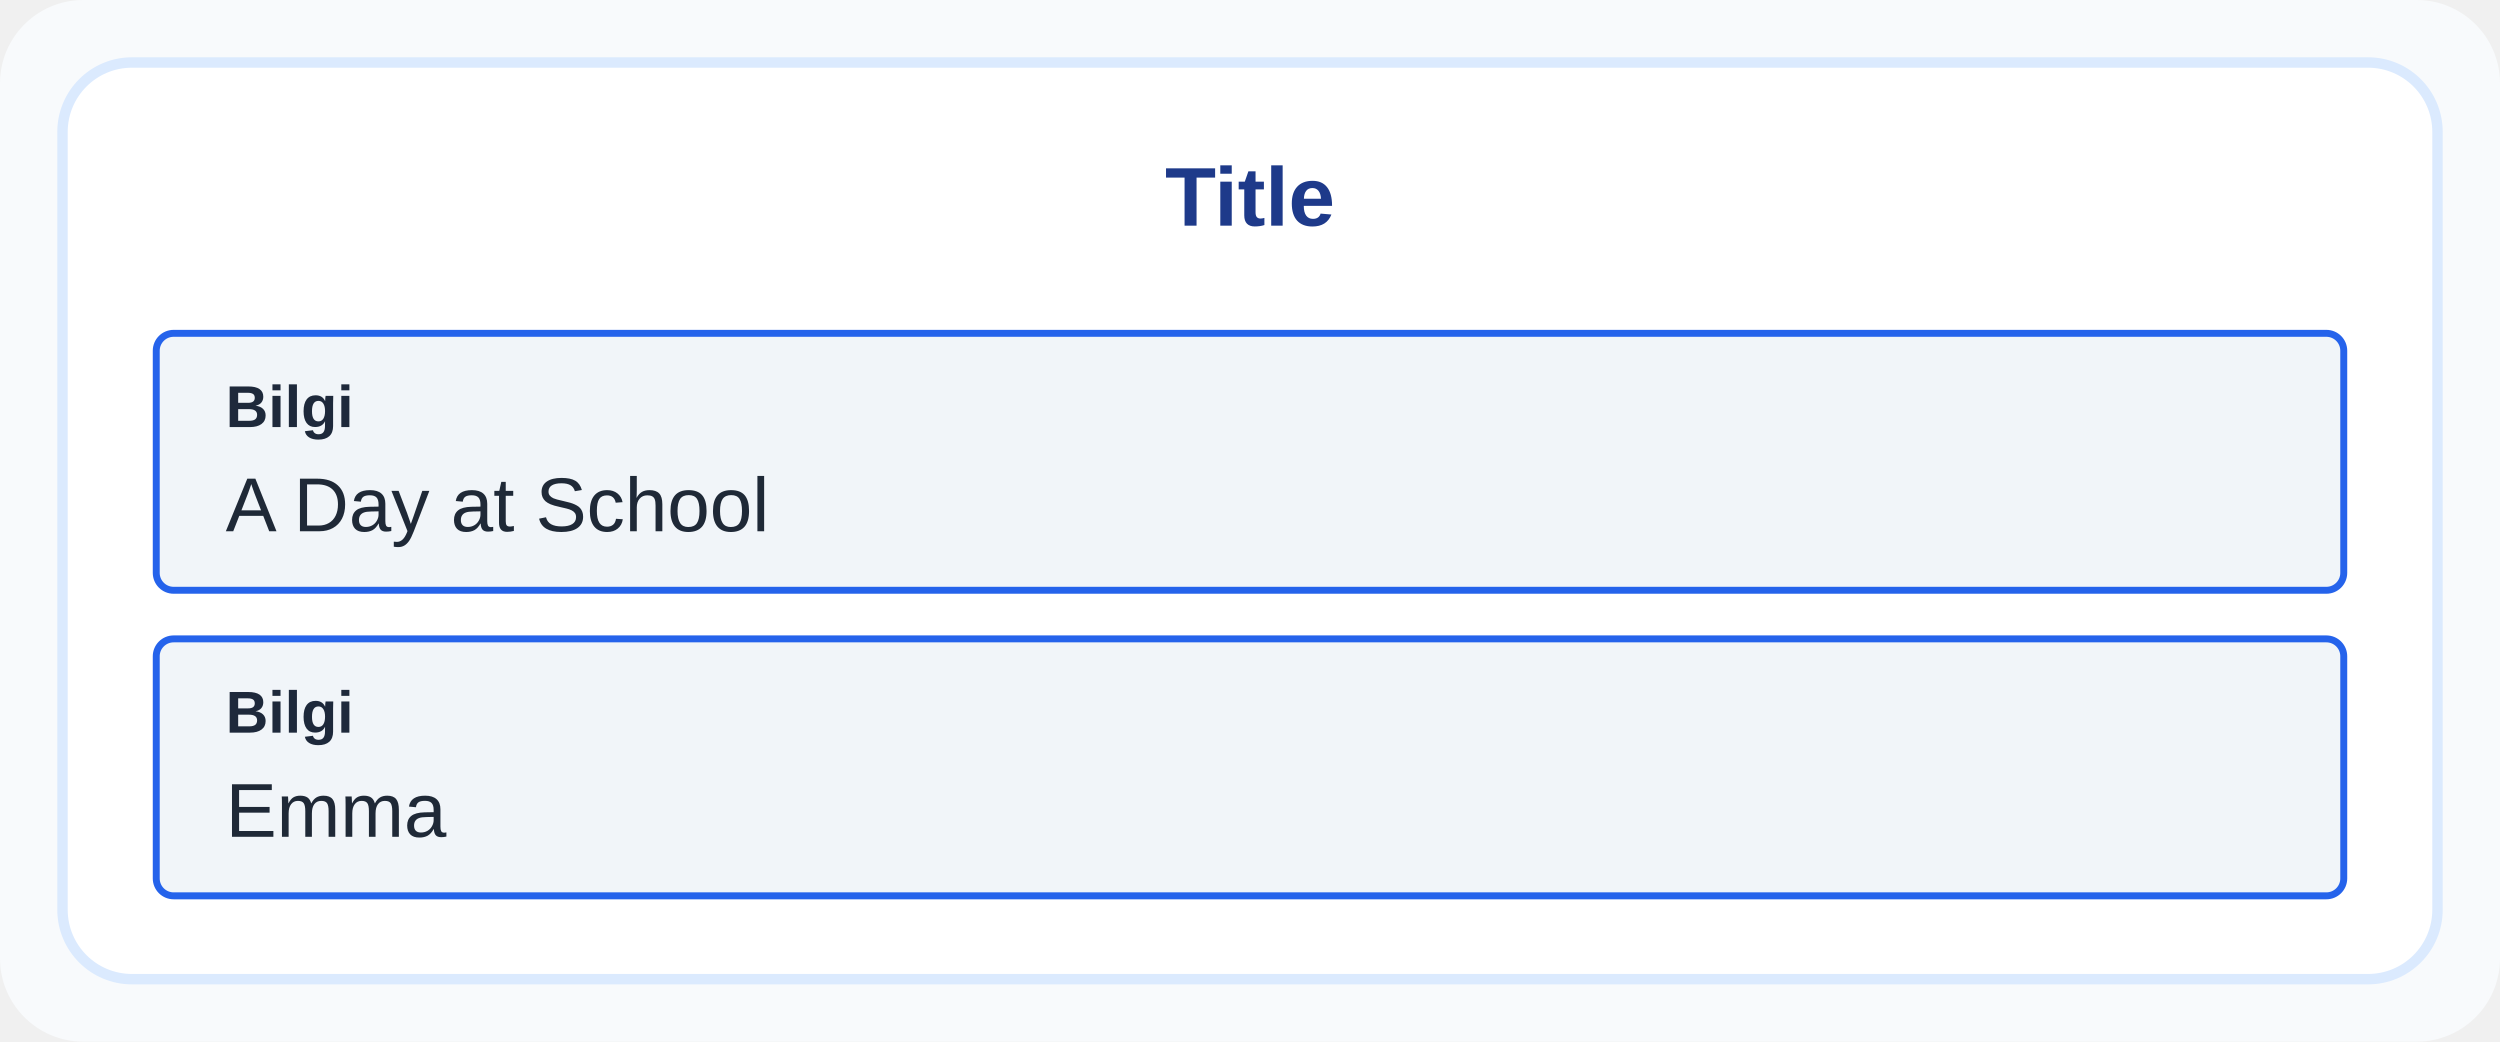
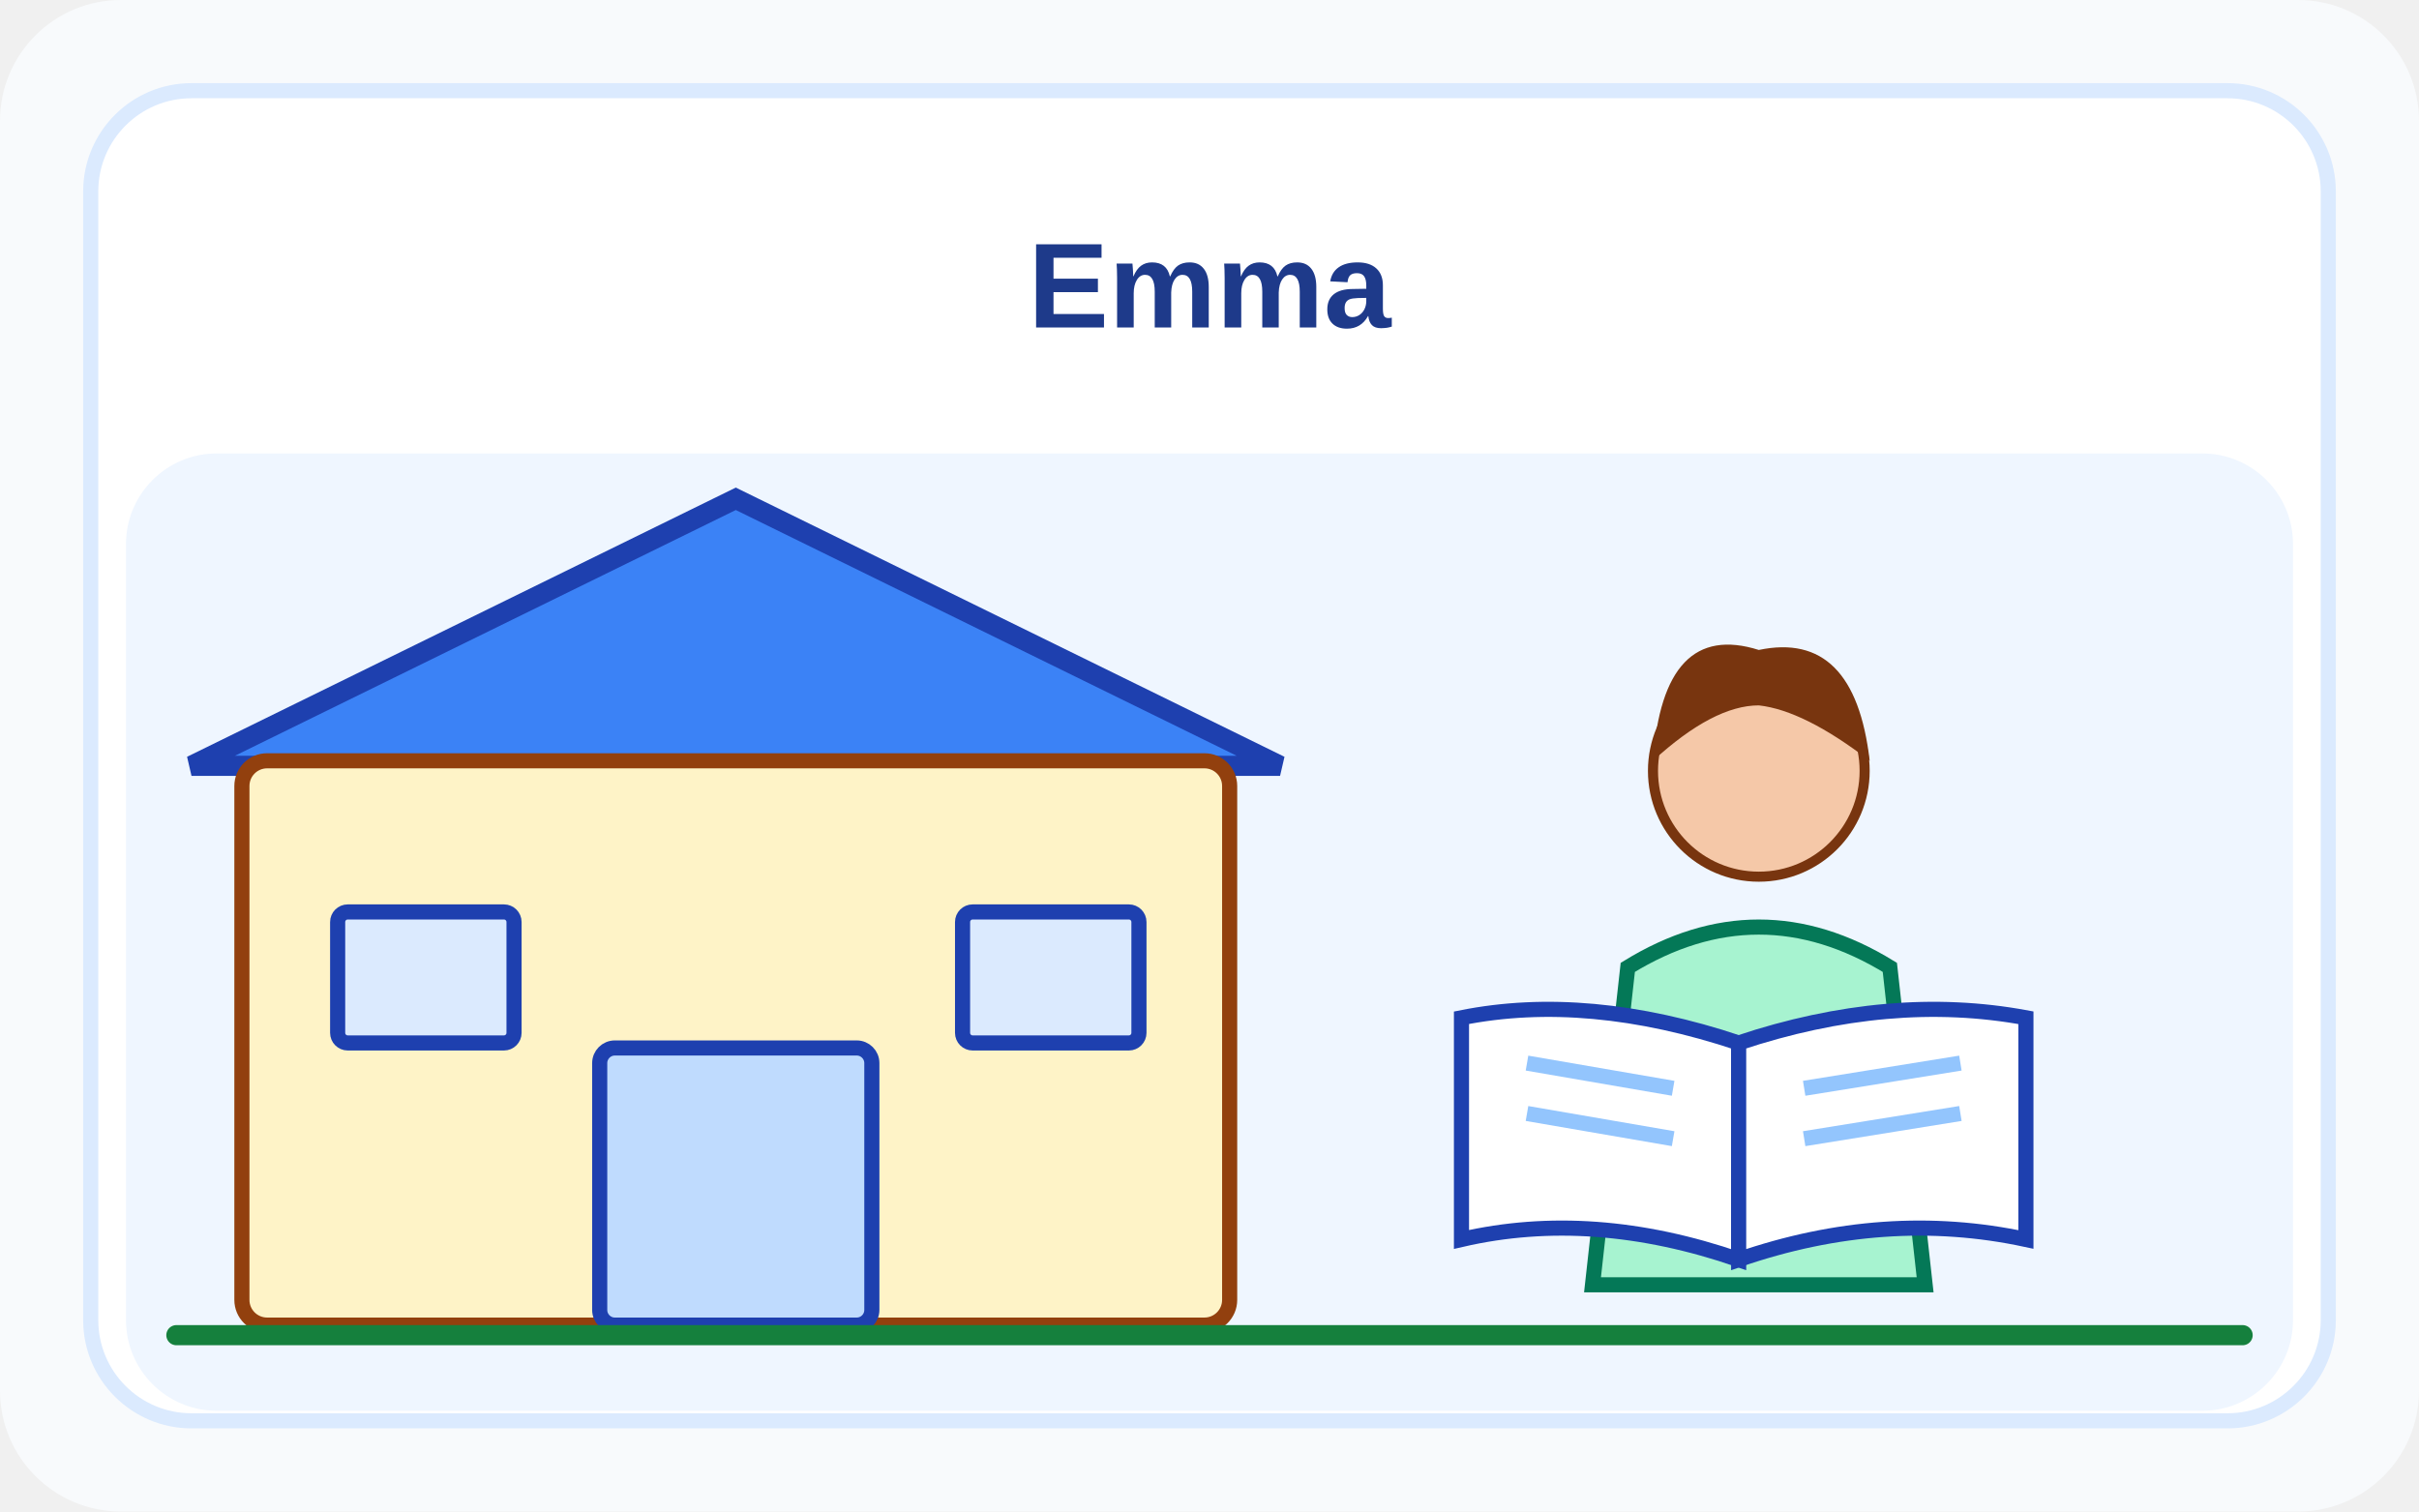
- <svg xmlns="http://www.w3.org/2000/svg" viewBox="0 0 720 300" role="img" aria-labelledby="title desc">
+ <svg xmlns="http://www.w3.org/2000/svg" viewBox="0 0 480 300" role="img" aria-labelledby="title desc">
  <style>.title{font:700 24px Arial,sans-serif;fill:#1E3A8A}.label{font:600 15px Arial,sans-serif;fill:#334155}.small{font:500 14px Arial,sans-serif;fill:#475569}.value{font:700 17px Arial,sans-serif;fill:#1E293B}.coin{font:700 18px Arial,sans-serif;fill:#92400E}.equation{font:700 36px Arial,sans-serif;fill:#1E3A8A}</style>
-   <rect width="720" height="300" rx="24" fill="#F8FAFC" />
-   <rect x="18" y="18" width="684" height="264" rx="20" fill="#fff" stroke="#DBEAFE" stroke-width="3" />
-   <text x="360" y="65" text-anchor="middle" class="title">Title</text>
-   <rect x="45" y="96" width="630" height="74" rx="5" fill="#f1f5f9" stroke="#2563eb" stroke-width="2" />
-   <text x="65" y="123" class="value">Bilgi</text>
-   <text x="65" y="153" style="font:22px Arial;fill:#1f2937">A Day at School</text>
-   <rect x="45" y="184" width="630" height="74" rx="5" fill="#f1f5f9" stroke="#2563eb" stroke-width="2" />
-   <text x="65" y="211" class="value">Bilgi</text>
-   <text x="65" y="241" style="font:22px Arial;fill:#1f2937">Emma</text>
+   <rect width="480" height="300" rx="24" fill="#F8FAFC" />
+   <rect x="18" y="18" width="444" height="264" rx="20" fill="#fff" stroke="#DBEAFE" stroke-width="3" />
+   <text x="240" y="65" text-anchor="middle" class="title">Emma</text>
+   <rect x="25" y="90" width="430" height="190" rx="18" fill="#EFF6FF" />
+   <path d="M38 152 L146 99 L254 152 Z" fill="#3B82F6" stroke="#1E40AF" stroke-width="4" />
+   <rect x="48" y="151" width="196" height="112" rx="5" fill="#FEF3C7" stroke="#92400E" stroke-width="3" />
+   <rect x="119" y="208" width="54" height="55" rx="3" fill="#BFDBFE" stroke="#1E40AF" stroke-width="3" />
+   <rect x="67" y="181" width="35" height="26" rx="2" fill="#DBEAFE" stroke="#1E40AF" stroke-width="3" />
+   <rect x="191" y="181" width="35" height="26" rx="2" fill="#DBEAFE" stroke="#1E40AF" stroke-width="3" />
+   <circle cx="349" cy="153" r="21" fill="#F5C8A8" stroke="#78350F" stroke-width="2" />
+   <path d="M328 151 Q330 123 349 129 Q368 125 371 151 Q358 141 349 140 Q340 140 328 151" fill="#78350F" />
+   <path d="M316 255 L323 192 Q349 176 375 192 L382 255 Z" fill="#A7F3D0" stroke="#047857" stroke-width="3" />
+   <path d="M290 202 Q315 197 345 207 L345 250 Q316 240 290 246 Z" fill="#FFFFFF" stroke="#1E40AF" stroke-width="3" />
+   <path d="M345 207 Q375 197 402 202 L402 246 Q374 240 345 250 Z" fill="#FFFFFF" stroke="#1E40AF" stroke-width="3" />
+   <path d="M303 211 L332 216 M303 221 L332 226 M358 216 L389 211 M358 226 L389 221" stroke="#93C5FD" stroke-width="3" />
+   <path d="M35 265 H445" stroke="#15803D" stroke-width="4" stroke-linecap="round" />
</svg>
